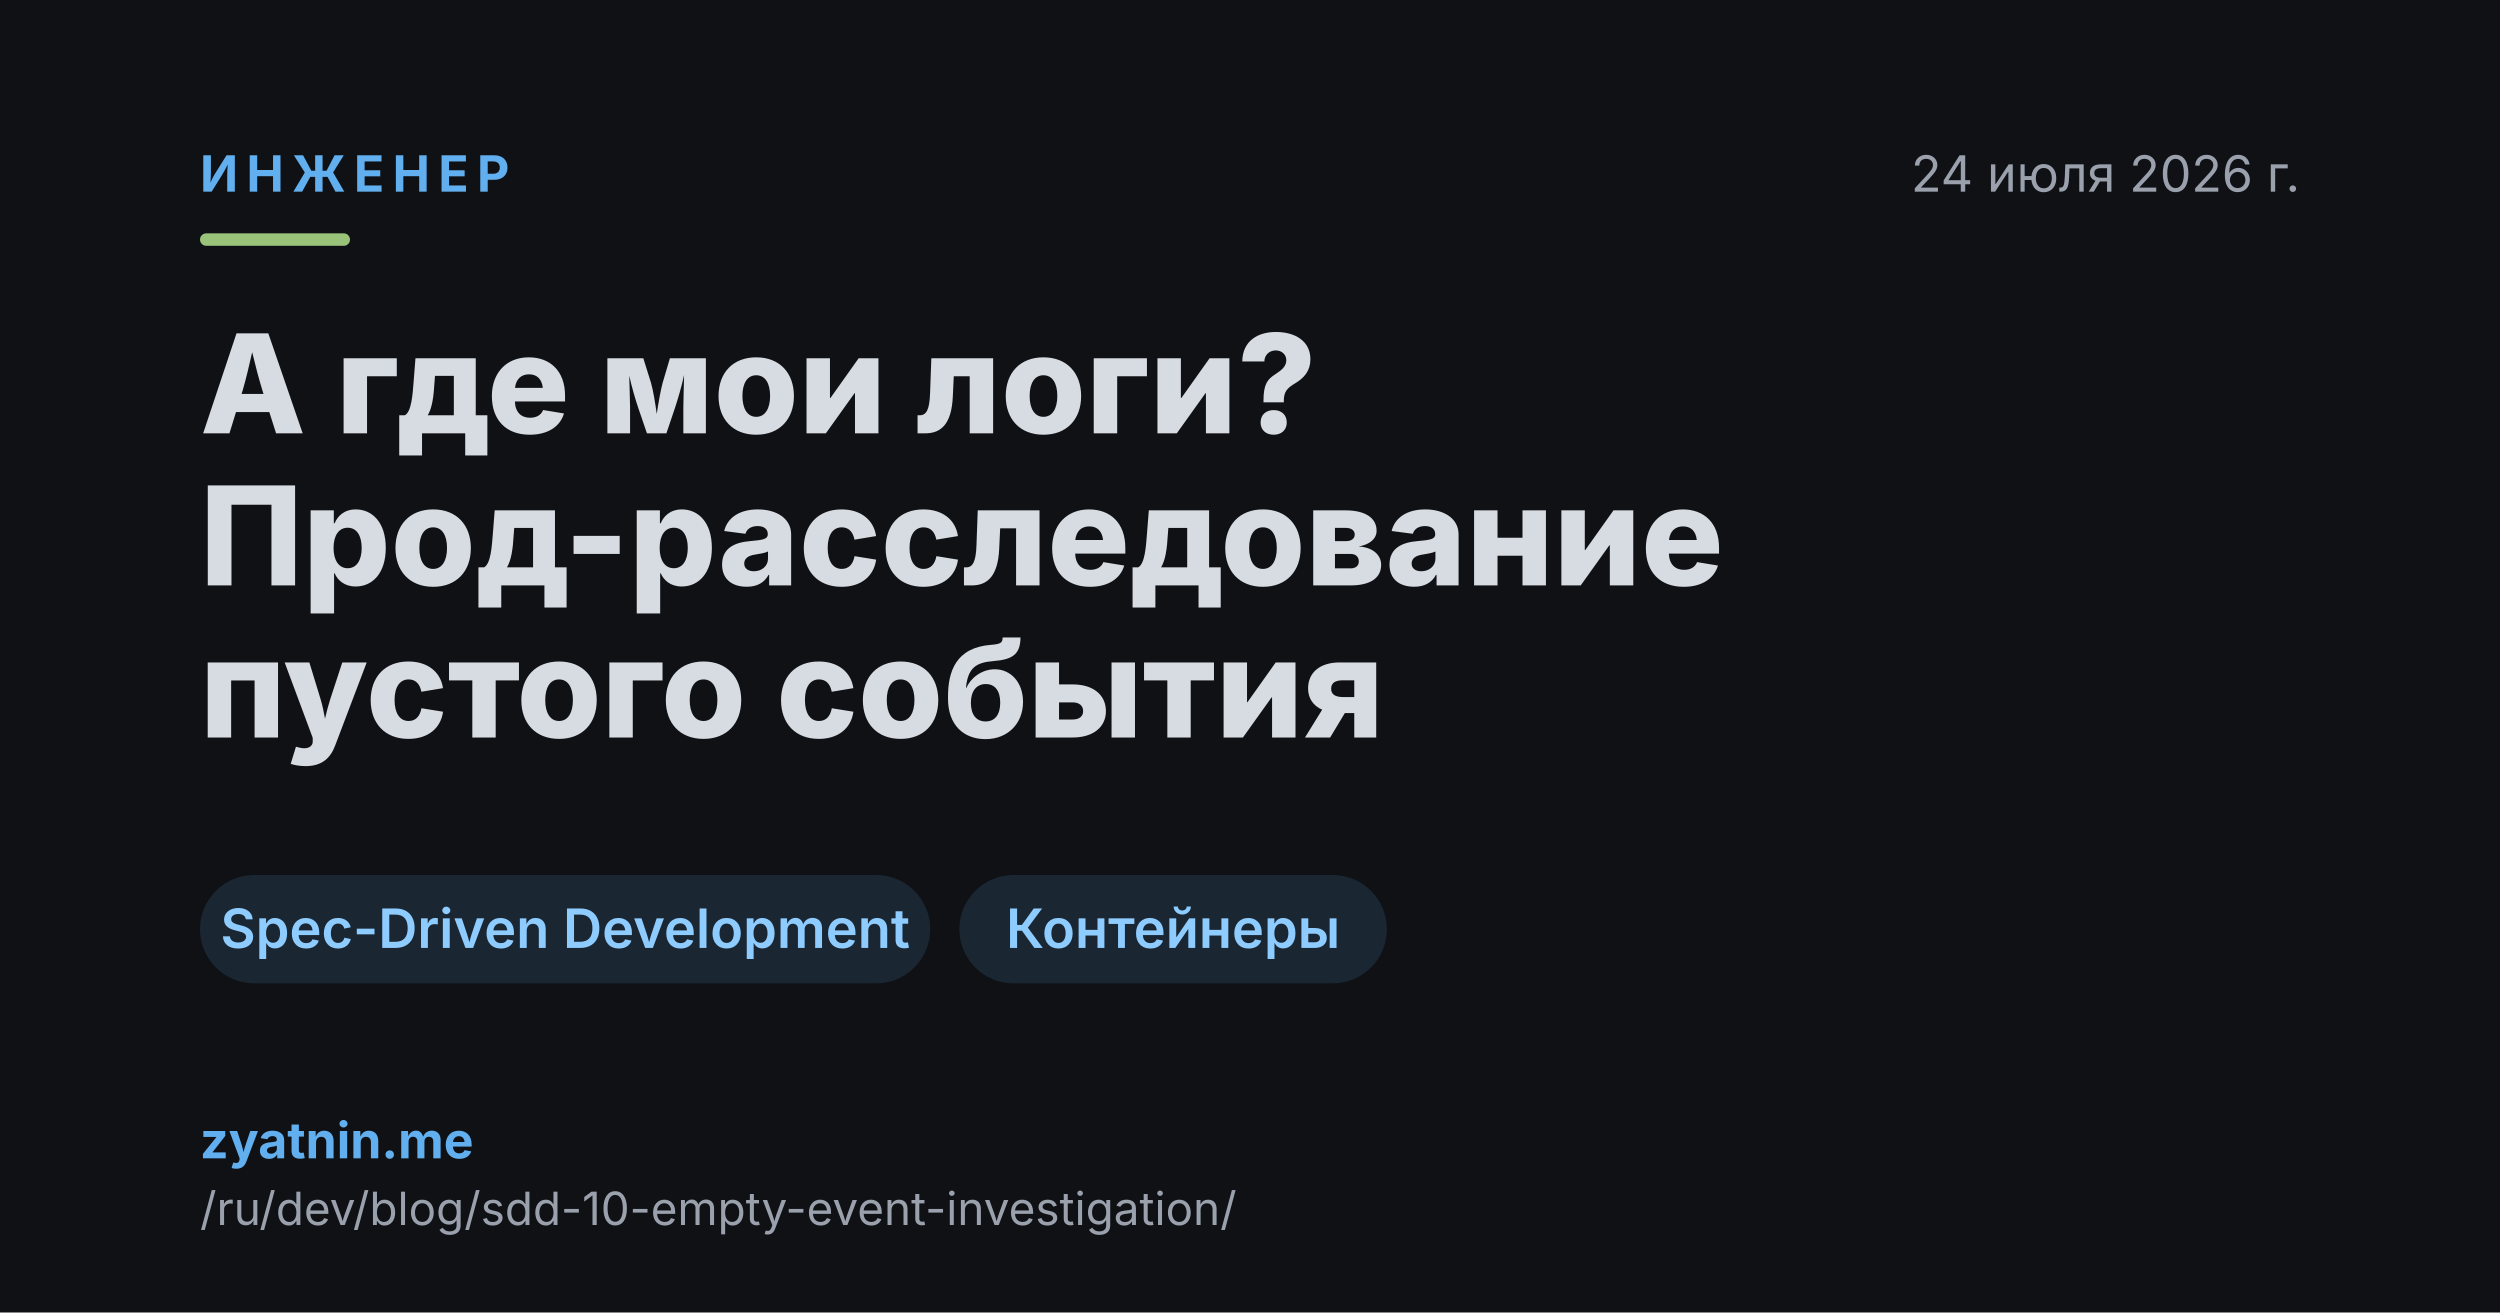
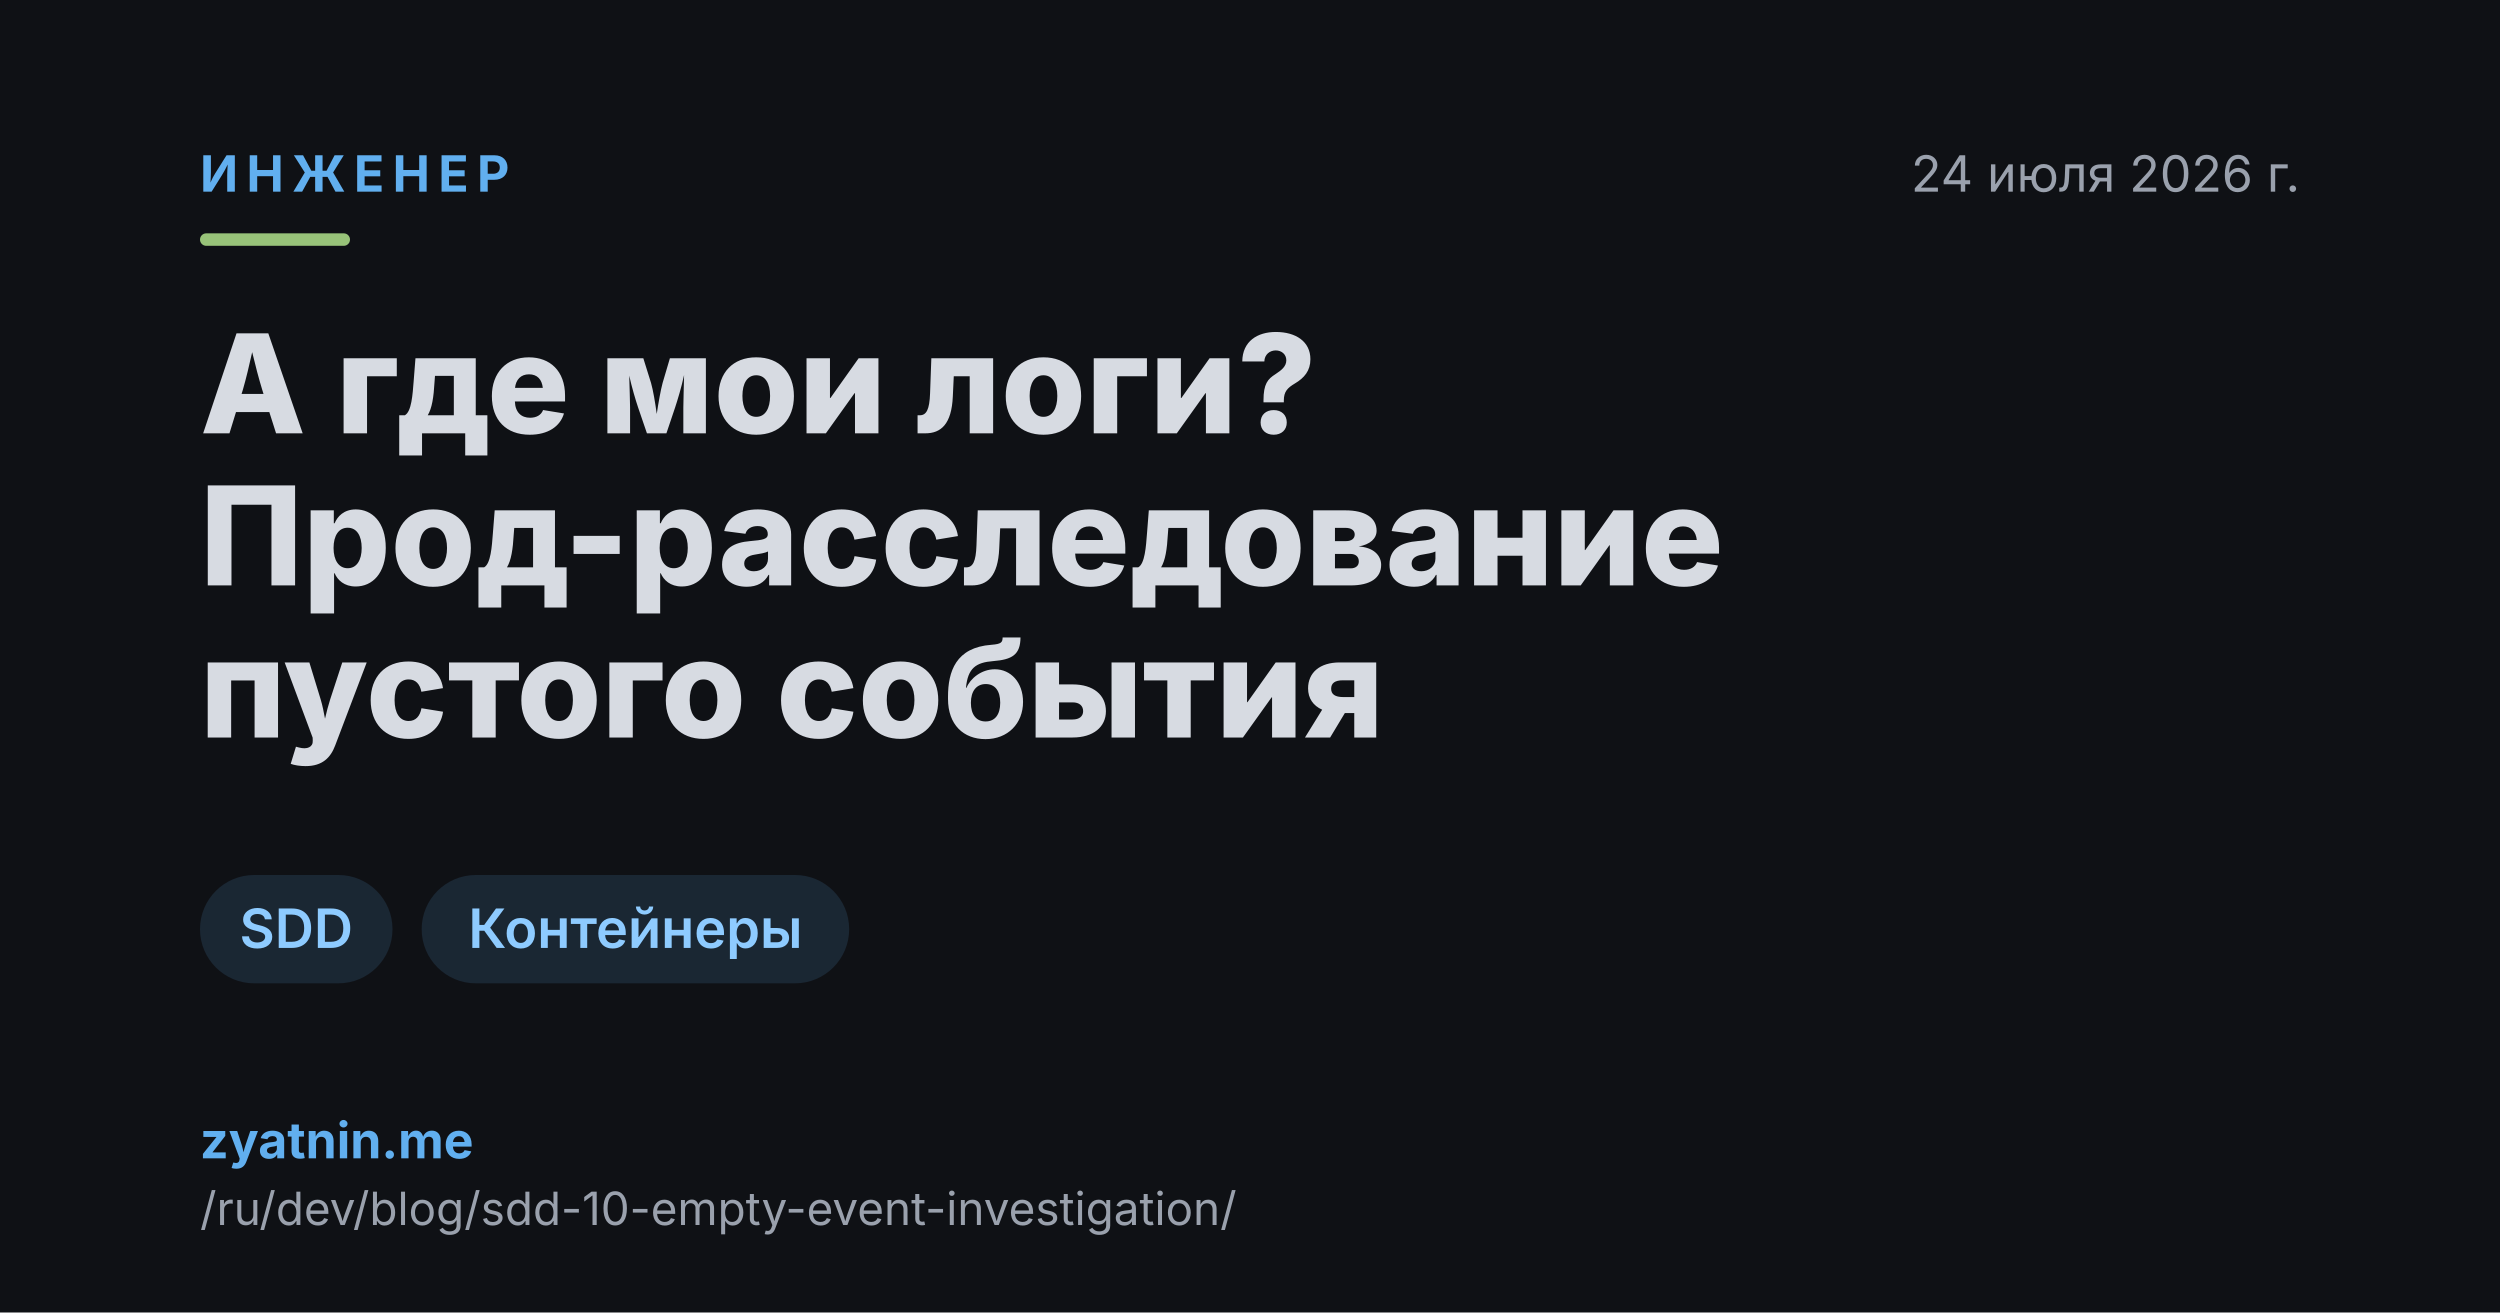
<svg xmlns="http://www.w3.org/2000/svg" width="1200" height="630" viewBox="0 0 1200 630">
  <rect width="1200" height="630" fill="#0f1115" />
  <text x="96" y="92" text-anchor="start" font-family="Inter" font-size="24" font-weight="700" letter-spacing="4" fill="#61afef">ИНЖЕНЕР</text>
  <text x="1104" y="92" text-anchor="end" font-family="Inter" font-size="24" font-weight="400" fill="#9aa1ad">24 июля 2026 г.</text>
  <rect x="96" y="112" width="72" height="6" rx="3" fill="#98c379" />
  <text x="96" y="208" text-anchor="start" font-family="Inter" font-size="66" font-weight="800" fill="#d7dbe2">А где мои логи?</text>
  <text x="96" y="281" text-anchor="start" font-family="Inter" font-size="66" font-weight="800" fill="#d7dbe2">Прод-расследование</text>
  <text x="96" y="354" text-anchor="start" font-family="Inter" font-size="66" font-weight="800" fill="#d7dbe2">пустого события</text>
-   <rect x="96.0" y="420" width="350.5" height="52" rx="26" fill="rgba(97, 175, 239, 0.14)" />
-   <text x="271.3" y="455" text-anchor="middle" font-family="Inter" font-size="26" font-weight="600" fill="#8ecbff">Spec-Driven Development</text>
-   <rect x="460.5" y="420" width="205.2" height="52" rx="26" fill="rgba(97, 175, 239, 0.14)" />
-   <text x="563.1" y="455" text-anchor="middle" font-family="Inter" font-size="26" font-weight="600" fill="#8ecbff">Контейнеры</text>
+   <rect x="96.0" y="420" width="92.4" height="52" rx="26" fill="rgba(97, 175, 239, 0.14)" />
+   <text x="142.2" y="455" text-anchor="middle" font-family="Inter" font-size="26" font-weight="600" fill="#8ecbff">SDD</text>
+   <rect x="202.4" y="420" width="205.2" height="52" rx="26" fill="rgba(97, 175, 239, 0.14)" />
+   <text x="305.0" y="455" text-anchor="middle" font-family="Inter" font-size="26" font-weight="600" fill="#8ecbff">Контейнеры</text>
  <text x="96" y="556" text-anchor="start" font-family="Inter" font-size="24" font-weight="700" fill="#61afef">zyatnin.me</text>
  <text x="96" y="588" text-anchor="start" font-family="Inter" font-size="22" font-weight="400" fill="#9aa1ad">/ru/dev/blog/sdd-10-empty-event-investigation/</text>
</svg>
